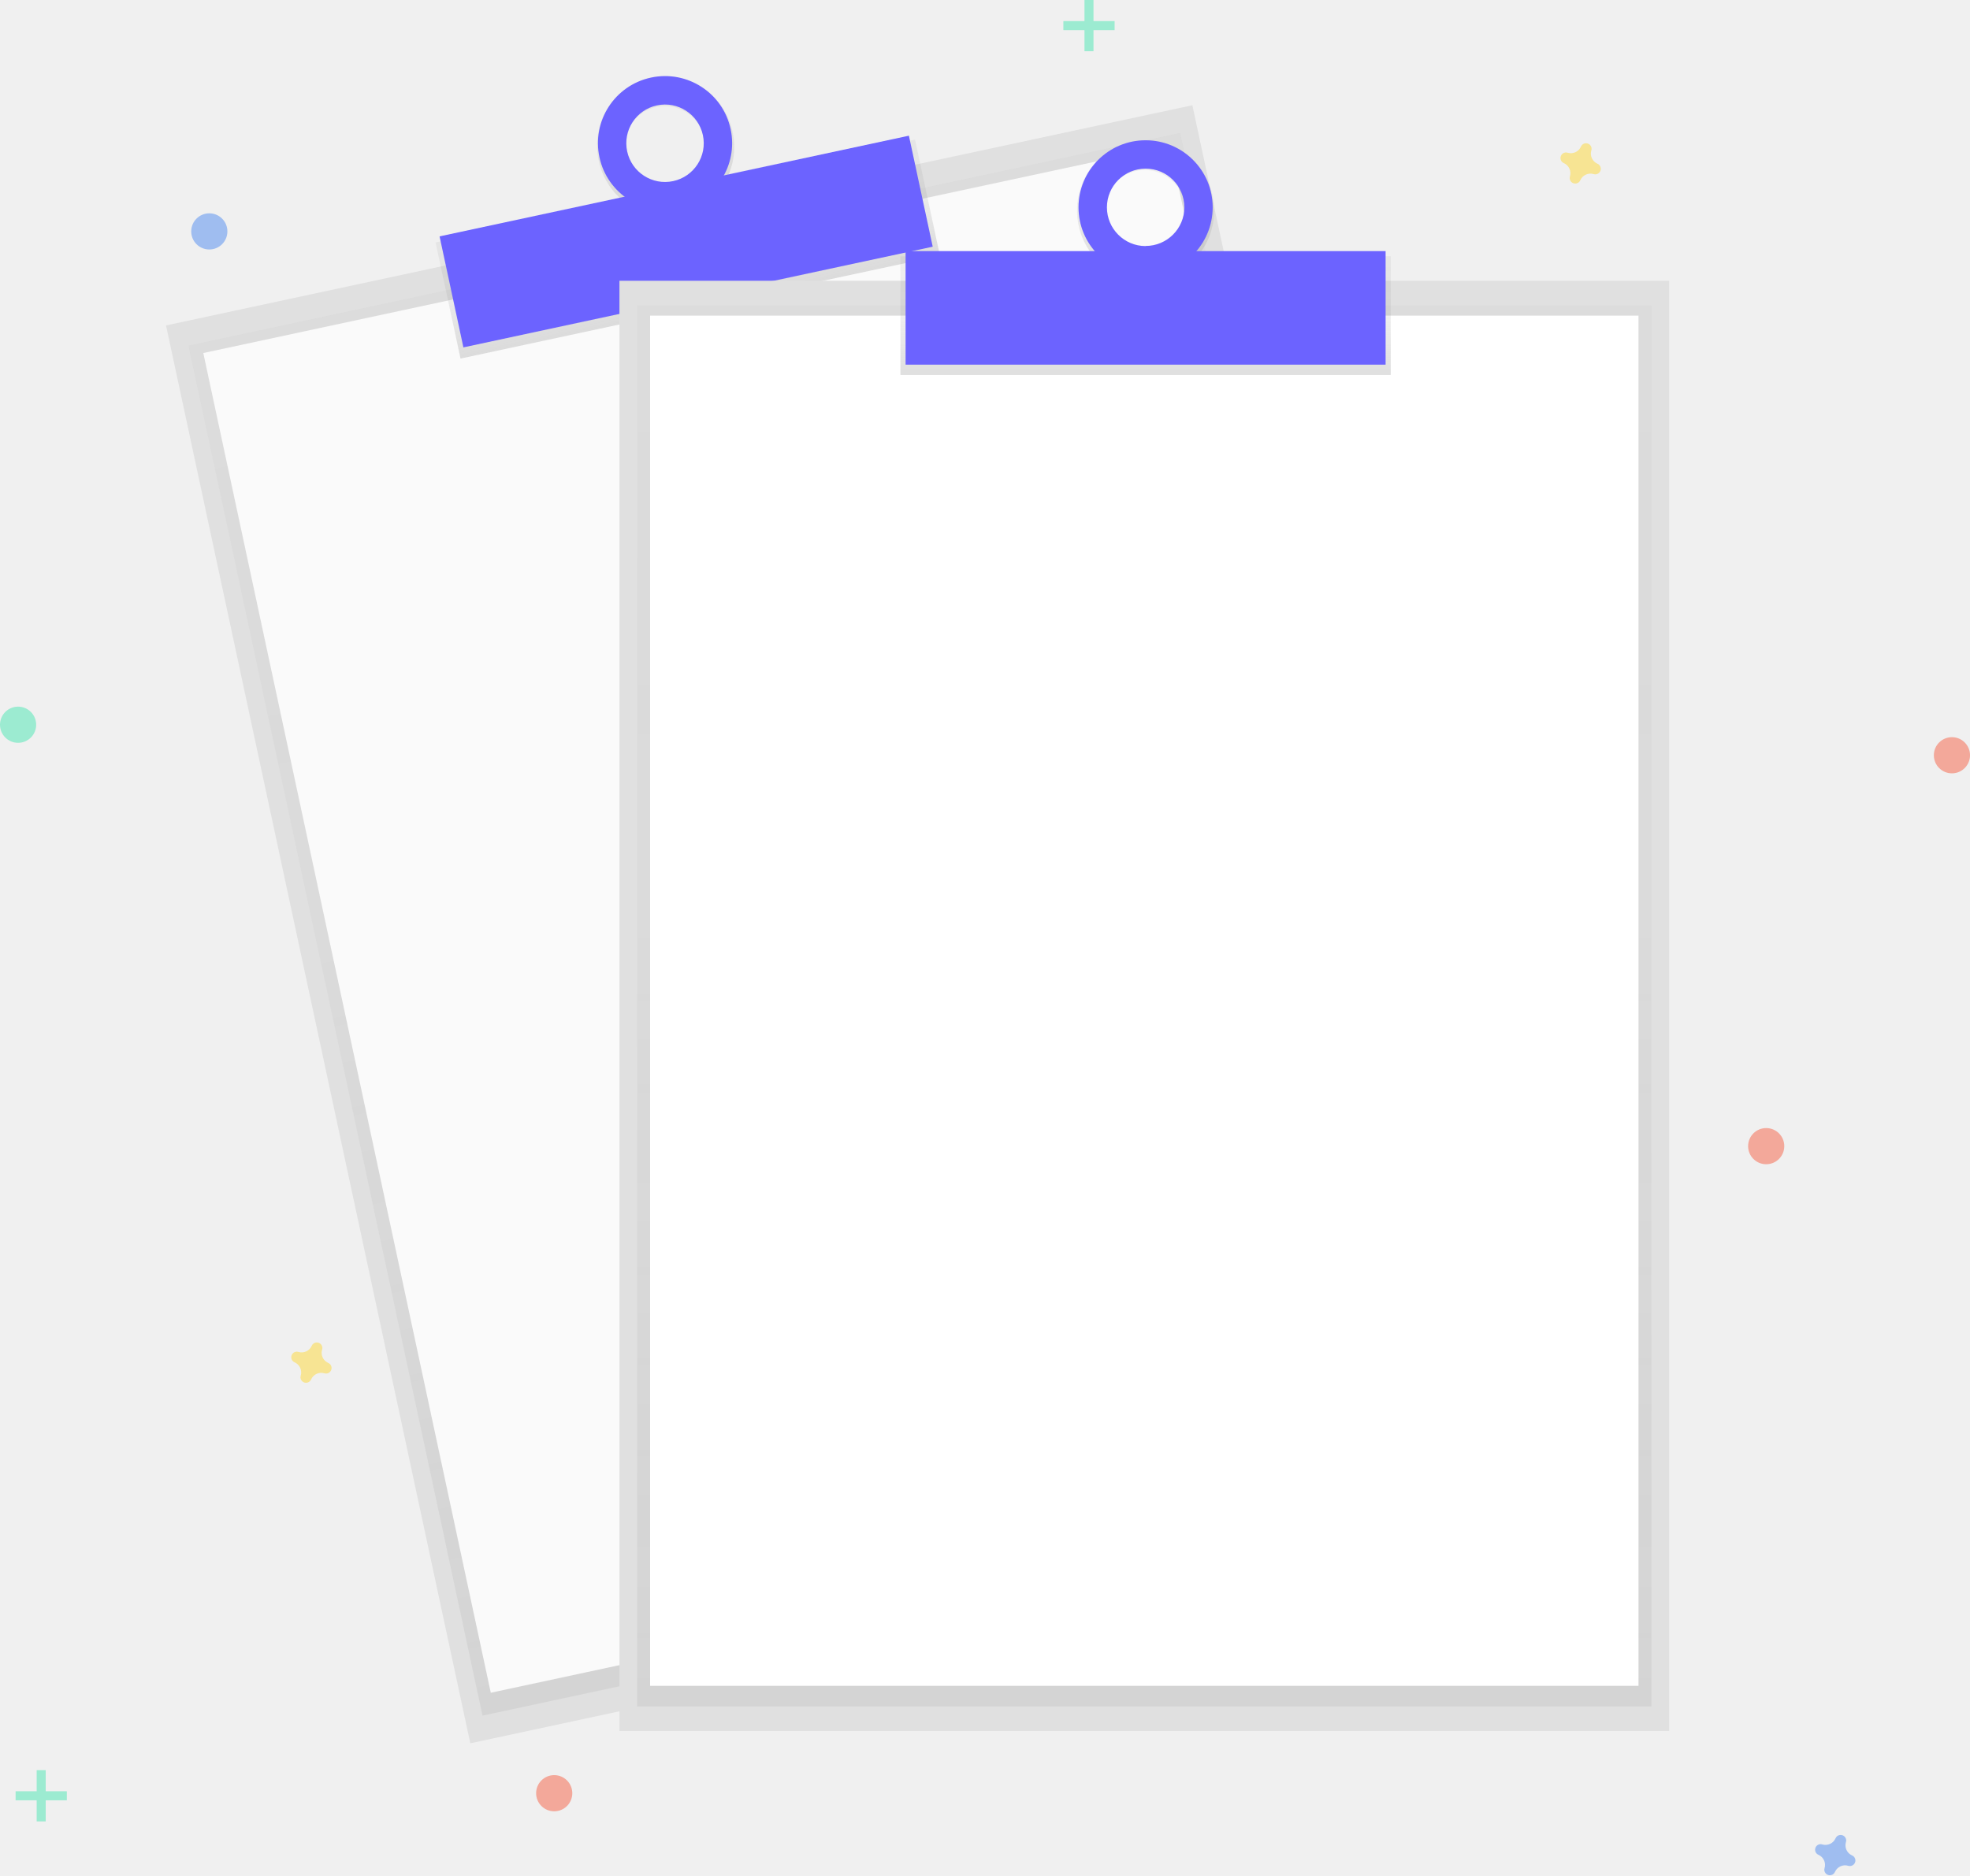
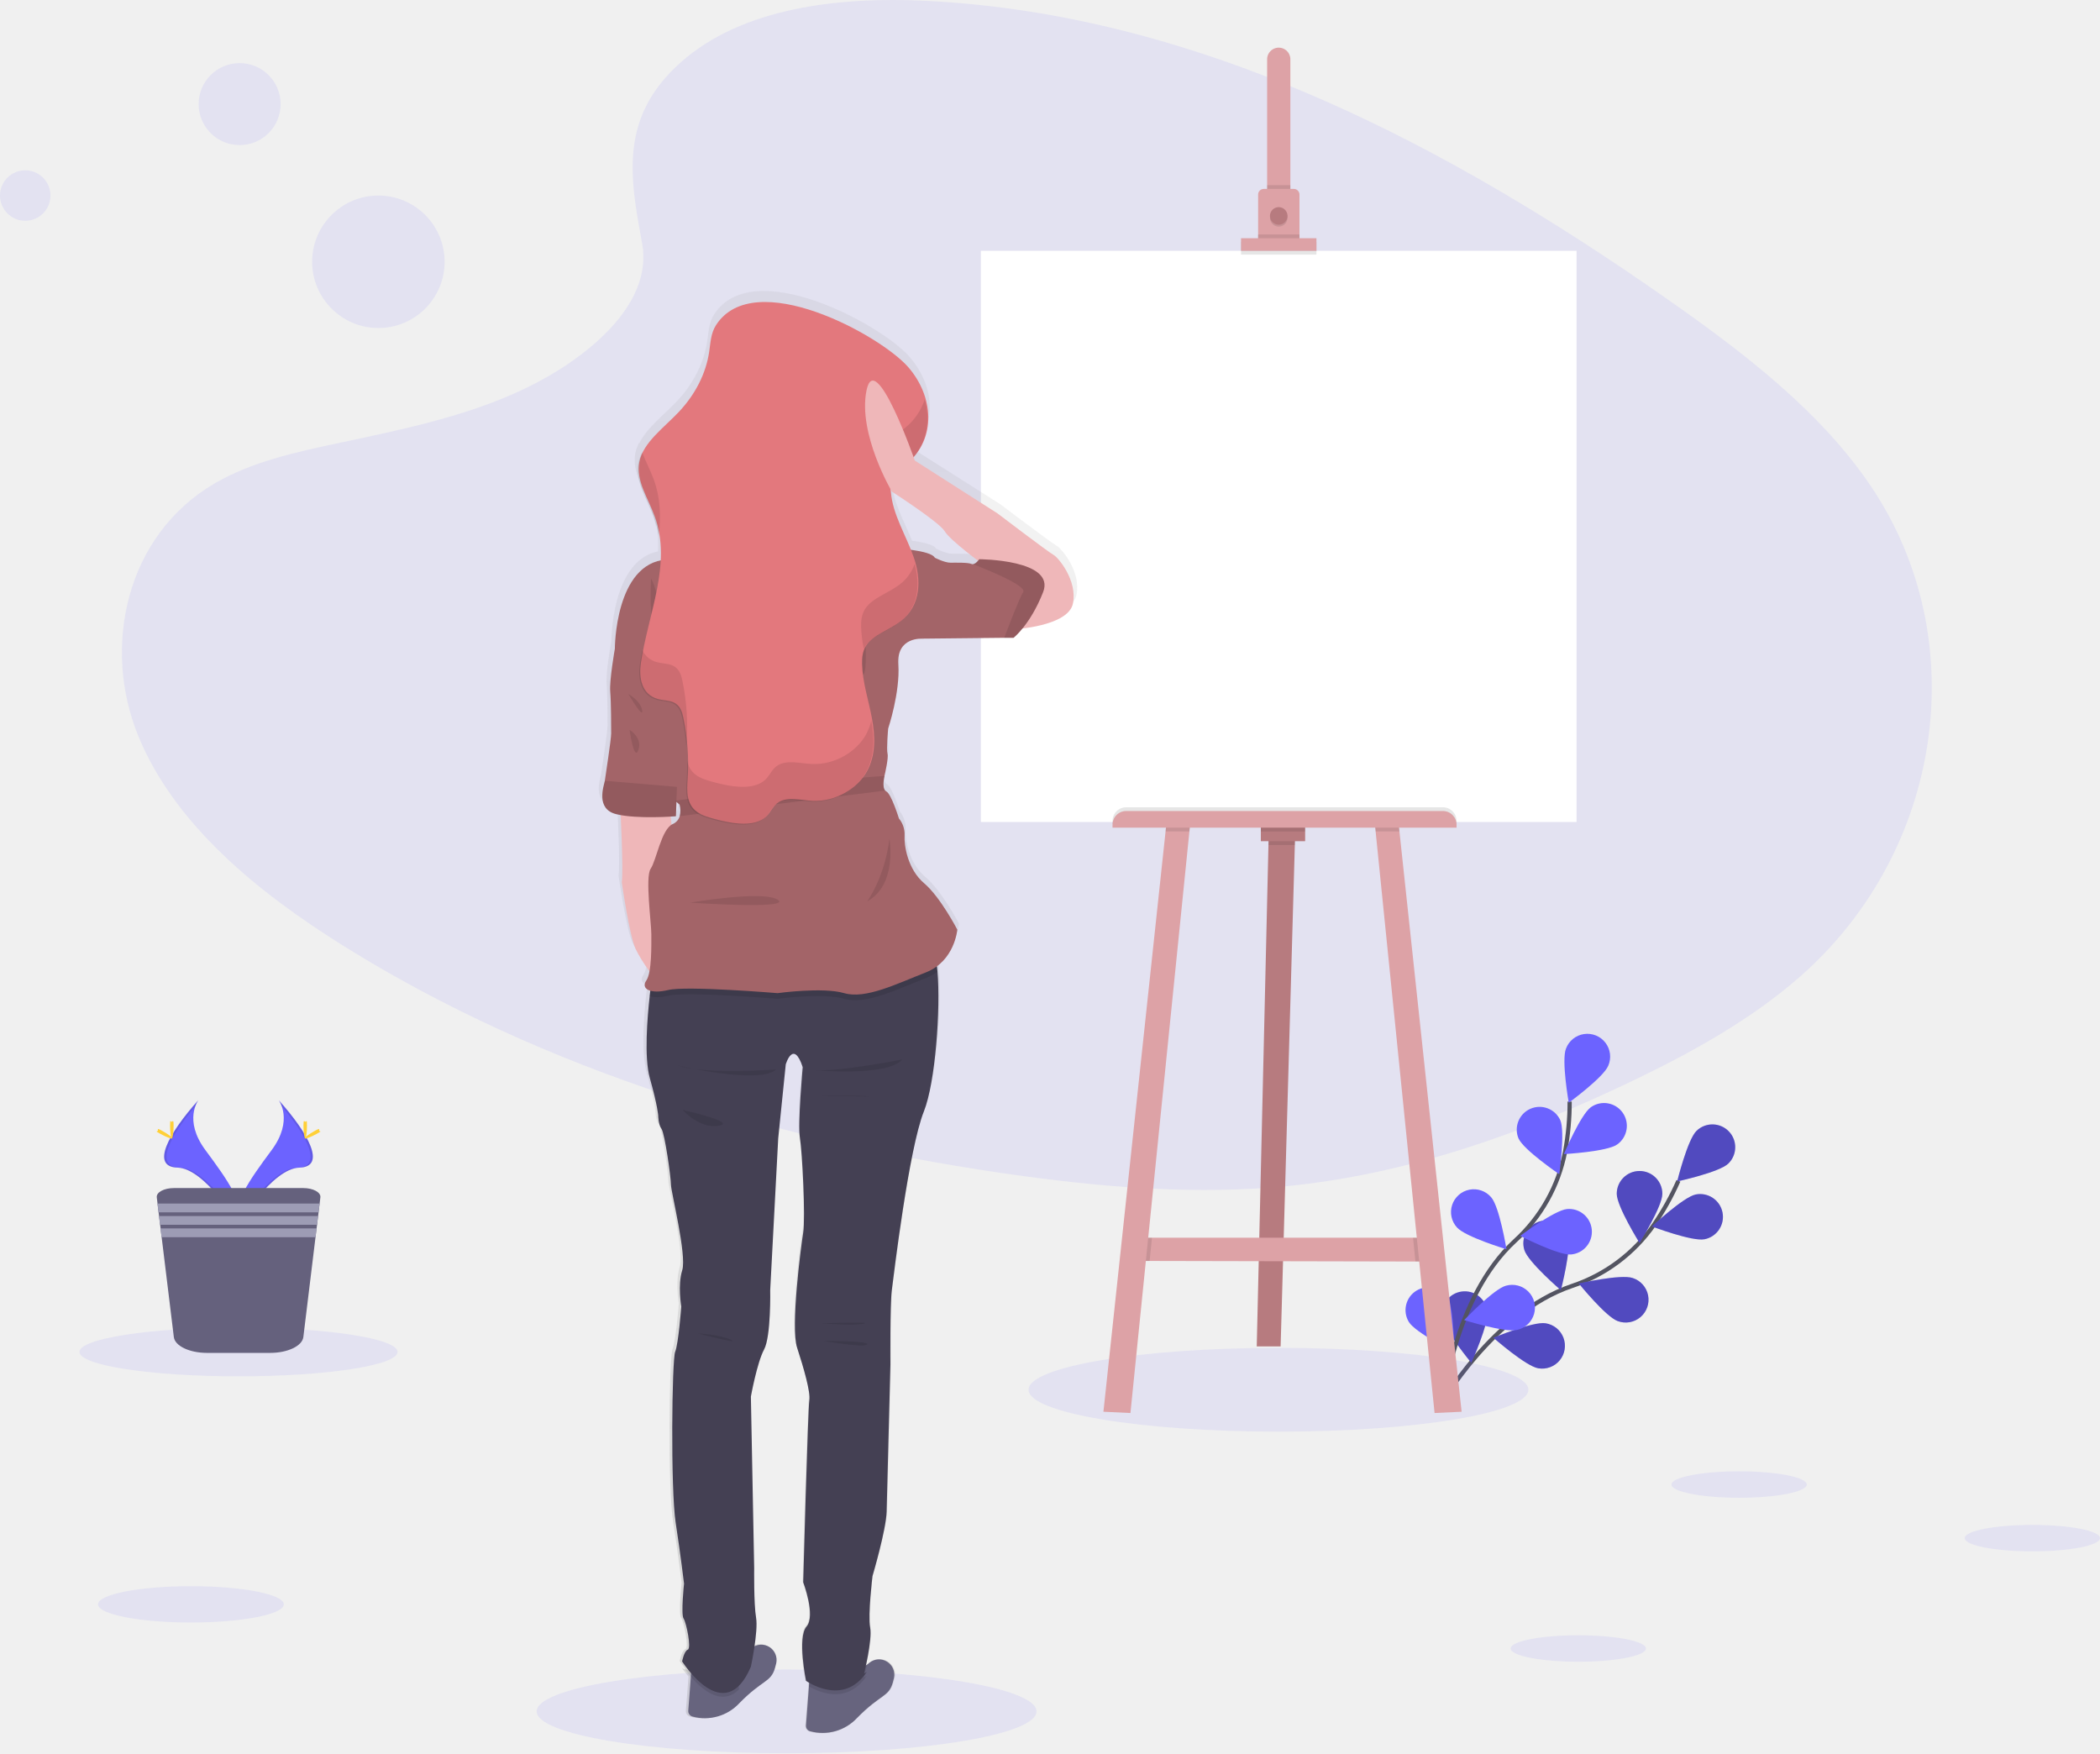
- <svg xmlns="http://www.w3.org/2000/svg" xmlns:xlink="http://www.w3.org/1999/xlink" id="f20e0c25-d928-42cc-98d1-13cc230663ea" data-name="Layer 1" width="820.16" height="780.81" viewBox="0 0 820.16 780.81">
+ <svg xmlns="http://www.w3.org/2000/svg" id="ffe6bee8-e793-4e33-a4ab-3e285c6a5a44" data-name="Layer 1" width="998.95" height="833.99" viewBox="0 0 998.95 833.99">
  <defs>
-     <linearGradient id="07332201-7176-49c2-9908-6dc4a39c4716" x1="539.63" y1="734.6" x2="539.63" y2="151.19" gradientTransform="translate(-3.62 1.57)" gradientUnits="userSpaceOnUse">
+     <linearGradient id="8849c9b4-5ff8-40d0-8d32-f1e3227b06d9" x1="499.14" y1="857.42" x2="499.14" y2="171.42" gradientUnits="userSpaceOnUse">
      <stop offset="0" stop-color="gray" stop-opacity="0.25" />
      <stop offset="0.54" stop-color="gray" stop-opacity="0.12" />
      <stop offset="1" stop-color="gray" stop-opacity="0.1" />
    </linearGradient>
-     <linearGradient id="0ee1ab3f-7ba2-4205-9d4a-9606ad702253" x1="540.17" y1="180.2" x2="540.17" y2="130.75" gradientTransform="translate(-63.92 7.85)" xlink:href="#07332201-7176-49c2-9908-6dc4a39c4716" />
-     <linearGradient id="abca9755-bed1-4a97-b027-7f02ee3ffa09" x1="540.17" y1="140.86" x2="540.17" y2="82.43" gradientTransform="translate(-84.51 124.6) rotate(-12.11)" xlink:href="#07332201-7176-49c2-9908-6dc4a39c4716" />
-     <linearGradient id="2632d424-e666-4ee4-9508-a494957e14ab" x1="476.4" y1="710.53" x2="476.4" y2="127.12" gradientTransform="matrix(1, 0, 0, 1, 0, 0)" xlink:href="#07332201-7176-49c2-9908-6dc4a39c4716" />
-     <linearGradient id="97571ef7-1c83-4e06-b701-c2e47e77dca3" x1="476.94" y1="156.13" x2="476.94" y2="106.68" gradientTransform="matrix(1, 0, 0, 1, 0, 0)" xlink:href="#07332201-7176-49c2-9908-6dc4a39c4716" />
-     <linearGradient id="7d32e13e-a0c7-49c4-af0e-066a2f8cb76e" x1="666.86" y1="176.39" x2="666.86" y2="117.95" gradientTransform="matrix(1, 0, 0, 1, 0, 0)" xlink:href="#07332201-7176-49c2-9908-6dc4a39c4716" />
  </defs>
-   <rect x="317.5" y="142.55" width="437.02" height="603.82" transform="translate(-271.22 62.72) rotate(-12.11)" fill="#e0e0e0" />
-   <g opacity="0.5">
-     <rect x="324.89" y="152.76" width="422.25" height="583.41" transform="translate(-271.22 62.72) rotate(-12.11)" fill="url(#07332201-7176-49c2-9908-6dc4a39c4716)" />
+   <path d="M424.35,62.67c29.21-26,75.06-31.33,116.8-29.26,131.09,6.52,249.42,69.8,351.78,141.39,37.06,25.91,73.54,53.84,97.59,89.53,49,72.65,34.44,173.29-33.64,233.14-23.17,20.36-51.25,36-80.08,49.81-51.26,24.6-106.57,44.35-164.75,50-41.48,4-83.48.75-124.73-4.84C472.09,576.78,359,542.22,264.17,483.1,222.59,457.17,183.4,424.93,166.26,383S160.09,287.87,202.55,263c17.56-10.27,38.56-14.91,59.11-19.27,30.26-6.41,61-12.73,88.3-25.76,28.21-13.46,61.6-39.49,56-69.29C400,116.75,395.18,88.67,424.35,62.67Z" transform="translate(-100.52 -33.01)" fill="#6c63ff" opacity="0.1" />
+   <path d="M785.47,701.9s25.06-44.39,62.79-57.18a77.24,77.24,0,0,0,39.12-29.26,129.52,129.52,0,0,0,11.54-20.76" transform="translate(-100.52 -33.01)" fill="none" stroke="#535461" stroke-miterlimit="10" stroke-width="2" />
+   <path d="M922.66,586.49c-4.3,4.18-24.33,8.49-24.33,8.49s4.91-19.89,9.21-24.06a10.85,10.85,0,0,1,15.12,15.57Z" transform="translate(-100.52 -33.01)" fill="#6c63ff" />
+   <path d="M911.33,622.48c-5.88,1.17-25-6.09-25-6.09s14.94-14,20.81-15.2a10.85,10.85,0,0,1,4.23,21.29Z" transform="translate(-100.52 -33.01)" fill="#6c63ff" />
+   <path d="M870.08,661.42c-5.67-2-18.54-17.9-18.54-17.9s20-4.56,25.64-2.6a10.85,10.85,0,1,1-7.1,20.5Z" transform="translate(-100.52 -33.01)" fill="#6c63ff" />
+   <path d="M832.23,683.86c-5.91-1-21.29-14.51-21.29-14.51s18.91-7.88,24.82-6.9a10.85,10.85,0,1,1-3.53,21.41Z" transform="translate(-100.52 -33.01)" fill="#6c63ff" />
+   <path d="M869.59,600.85c0,6,10.84,23.37,10.84,23.37s10.86-17.37,10.86-23.36a10.85,10.85,0,1,0-21.7,0Z" transform="translate(-100.52 -33.01)" fill="#6c63ff" />
+   <path d="M825.66,627.65c1.8,5.72,17.34,19.06,17.34,19.06s5.16-19.83,3.37-25.55a10.85,10.85,0,0,0-20.71,6.49Z" transform="translate(-100.52 -33.01)" fill="#6c63ff" />
+   <path d="M786.54,659.55c.8,5.94,13.87,21.72,13.87,21.72s8.44-18.67,7.64-24.61a10.85,10.85,0,0,0-21.51,2.89Z" transform="translate(-100.52 -33.01)" fill="#6c63ff" />
+   <path d="M922.66,586.49c-4.3,4.18-24.33,8.49-24.33,8.49s4.91-19.89,9.21-24.06a10.85,10.85,0,0,1,15.12,15.57Z" transform="translate(-100.52 -33.01)" opacity="0.25" />
+   <path d="M911.33,622.48c-5.88,1.17-25-6.09-25-6.09s14.94-14,20.81-15.2a10.85,10.85,0,0,1,4.23,21.29Z" transform="translate(-100.52 -33.01)" opacity="0.25" />
+   <path d="M870.08,661.42c-5.67-2-18.54-17.9-18.54-17.9s20-4.56,25.64-2.6a10.85,10.85,0,1,1-7.1,20.5Z" transform="translate(-100.52 -33.01)" opacity="0.25" />
+   <path d="M832.23,683.86c-5.91-1-21.29-14.51-21.29-14.51s18.91-7.88,24.82-6.9a10.85,10.85,0,1,1-3.53,21.41Z" transform="translate(-100.52 -33.01)" opacity="0.25" />
+   <path d="M869.59,600.85c0,6,10.84,23.37,10.84,23.37s10.86-17.37,10.86-23.36a10.85,10.85,0,1,0-21.7,0Z" transform="translate(-100.52 -33.01)" opacity="0.25" />
+   <path d="M825.66,627.65c1.8,5.72,17.34,19.06,17.34,19.06s5.16-19.83,3.37-25.55a10.85,10.85,0,0,0-20.71,6.49Z" transform="translate(-100.52 -33.01)" opacity="0.25" />
+   <path d="M786.54,659.55c.8,5.94,13.87,21.72,13.87,21.72s8.44-18.67,7.64-24.61a10.85,10.85,0,0,0-21.51,2.89Z" transform="translate(-100.52 -33.01)" opacity="0.25" />
+   <path d="M786.91,701s4.92-50.74,34.24-77.72a77.24,77.24,0,0,0,23.9-42.61A129.14,129.14,0,0,0,847.19,557" transform="translate(-100.52 -33.01)" fill="none" stroke="#535461" stroke-miterlimit="10" stroke-width="2" />
+   <path d="M865.56,539.92c-2.24,5.56-18.8,17.62-18.8,17.62s-3.56-20.18-1.32-25.73a10.85,10.85,0,1,1,20.12,8.11Z" transform="translate(-100.52 -33.01)" fill="#6c63ff" />
+   <path d="M869.79,577.41c-4.9,3.45-25.36,4.57-25.36,4.57s8-18.87,12.87-22.32a10.85,10.85,0,0,1,12.49,17.75Z" transform="translate(-100.52 -33.01)" fill="#6c63ff" />
+   <path d="M847.86,629.73c-6,.5-24.2-8.86-24.2-8.86S840.07,608.61,846,608.1a10.85,10.85,0,0,1,1.82,21.63Z" transform="translate(-100.52 -33.01)" fill="#6c63ff" />
+   <path d="M822.35,665.58c-5.8,1.5-25.34-4.64-25.34-4.64s14.09-14.87,19.89-16.37a10.85,10.85,0,1,1,5.45,21Z" transform="translate(-100.52 -33.01)" fill="#6c63ff" />
+   <path d="M822.87,574.54c2.42,5.48,19.38,17,19.38,17s2.89-20.28.46-25.76a10.85,10.85,0,0,0-19.84,8.78Z" transform="translate(-100.52 -33.01)" fill="#6c63ff" />
+   <path d="M793.57,616.85c3.95,4.5,23.57,10.4,23.57,10.4s-3.31-20.22-7.27-24.72a10.85,10.85,0,1,0-16.3,14.32Z" transform="translate(-100.52 -33.01)" fill="#6c63ff" />
+   <path d="M770.73,661.87c3.14,5.11,21.48,14.23,21.48,14.23s.15-20.48-3-25.59a10.85,10.85,0,1,0-18.49,11.36Z" transform="translate(-100.52 -33.01)" fill="#6c63ff" />
+   <ellipse cx="374.17" cy="814.05" rx="118.88" ry="19.93" fill="#6c63ff" opacity="0.1" />
+   <ellipse cx="608.16" cy="661.06" rx="118.88" ry="19.93" fill="#6c63ff" opacity="0.1" />
+   <polygon points="616.05 398.03 615.94 401.92 609.18 640.44 597.82 640.44 603.39 401.92 603.5 397.43 616.05 398.03" fill="#b77b7f" />
+   <polygon points="681.82 600.09 673.31 600.07 546.87 599.8 540.13 599.79 543.72 588.73 680.92 588.73 681.82 600.09" fill="#dda2a6" />
+   <polygon points="616.05 398.03 615.94 401.92 603.39 401.92 603.5 397.43 616.05 398.03" opacity="0.1" />
+   <rect x="599.77" y="392.2" width="21.07" height="7.93" fill="#b77b7f" />
+   <polygon points="547.99 588.73 546.87 599.8 540.13 599.79 543.72 588.73 547.99 588.73" opacity="0.1" />
+   <polygon points="566.14 392.05 565.79 395.49 537.74 672.13 524.89 671.52 554.45 395.49 554.78 392.35 566.14 392.05" fill="#dda2a6" />
+   <polygon points="681.82 600.09 673.31 600.07 672.16 588.73 680.92 588.73 681.82 600.09" opacity="0.1" />
+   <polygon points="695.27 671.52 682.41 672.13 654.37 395.49 654.02 392.05 665.37 392.35 665.7 395.49 695.27 671.52" fill="#dda2a6" />
+   <rect x="466.6" y="119.3" width="283.36" height="271.7" fill="#fff" />
+   <path d="M714.33,61.44v65.61H703.28V61.44a5.53,5.53,0,1,1,11.05,0Z" transform="translate(-100.52 -33.01)" fill="#dda2a6" />
+   <rect x="602.75" y="88.07" width="11.06" height="5.97" opacity="0.1" />
+   <path d="M718.67,125.56v21.66H699V125.56a2.68,2.68,0,0,1,2.69-2.69H716A2.69,2.69,0,0,1,718.67,125.56Z" transform="translate(-100.52 -33.01)" fill="#dda2a6" />
+   <circle cx="608.28" cy="103.61" r="4.18" opacity="0.1" />
+   <circle cx="608.28" cy="102.71" r="4.18" fill="#b77b7f" />
+   <rect x="598.42" y="111.53" width="19.73" height="2.69" opacity="0.1" />
+   <rect x="590.35" y="115.12" width="35.87" height="5.98" opacity="0.1" />
+   <rect x="590.35" y="113.32" width="35.87" height="5.98" fill="#dda2a6" />
+   <path d="M535.72,384H686.37a6.5,6.5,0,0,1,6.5,6.5v1.42a0,0,0,0,1,0,0H529.22a0,0,0,0,1,0,0v-1.42A6.5,6.5,0,0,1,535.72,384Z" opacity="0.1" />
+   <polygon points="554.78 392.35 566.14 392.05 565.79 395.49 554.45 395.49 554.78 392.35" opacity="0.1" />
+   <rect x="599.77" y="392.2" width="21.07" height="3.29" opacity="0.1" />
+   <polygon points="665.7 395.49 654.37 395.49 654.02 392.05 665.37 392.35 665.7 395.49" opacity="0.1" />
+   <path d="M535.72,385.77H686.37a6.5,6.5,0,0,1,6.5,6.5v1.42a0,0,0,0,1,0,0H529.22a0,0,0,0,1,0,0v-1.42A6.5,6.5,0,0,1,535.72,385.77Z" fill="#dda2a6" />
+   <path d="M603.21,292.64c-2.27-1.2-27-19.88-27-19.88l-39.91-25.31s-.21-.6-.59-1.63c10.95-12.43,8.56-30.47-2.58-43.15-13.5-15.38-74.5-48.49-92.88-20.17-2.57,4-2.66,8.54-3.33,12.94-1.57,10.27-6.63,20.22-14.57,28.6-6.12,6.47-14.15,12.43-17.67,19.75,0-.09-.07-.18-.1-.28a18.36,18.36,0,0,0-1.83,5C401,257.44,407,266,410.19,274.69a47.5,47.5,0,0,1,2.32,9.08c.08-.62.15-1.23.22-1.85a58.06,58.06,0,0,1,.79,13.36c-22.15,4.51-22.16,42.4-22.16,42.4s-2.73,15.06-2.27,20.49.45,17.17.45,20-2.73,20.48-3,22.6a.51.51,0,0,1,0,.09c-.4,2.32-4.55,13.5,5.48,16,.7.18,1.44.33,2.21.47.43,9.05,1.21,28,.52,32.22,0,0,3.65,25.46,6.68,31.93a73.44,73.44,0,0,0,6.7,10.82,11.92,11.92,0,0,1-1.54,4.39c-1.55,2.23-.75,4.06,1.84,4.85-.09.77-.19,1.64-.3,2.62-1.11,9.82-2.77,29.34.05,39.23,3.87,13.56,4.1,18.08,4.1,18.08s0,4.06,1.6,6.32,4.55,23.28,4.55,26.67,7.74,33.89,5.46,41.12-.45,17.4-.45,17.4-1.37,17.85-3,21.69-2.28,65.75.22,81.79,4.1,29.37,4.1,29.37-1.59,14.69-.23,16.72,3.87,14.24,2.05,14.91-2.73,5.65-2.73,5.65a50.39,50.39,0,0,0,3.11,4.23,17,17,0,0,1-2.05-.87c.72,1,1.8,2.42,3.13,4l-1.25,16.25a2.72,2.72,0,0,0,2,2.85,22.87,22.87,0,0,0,22.62-6.36c11.38-11.52,15.25-9.94,17.3-16.94.22-.75.41-1.49.57-2.19,1.47-6.24-5.18-10.88-10.47-8.22.73-4.94,1.3-10.55.75-13.72-1.14-6.55-.91-23.72-.91-23.72l-1.59-82.25s2.95-16.27,6.37-22.59,3-28.47,3-28.47l3.87-72.76,3.64-35.47s3.64-12.2,8.19,1.36c0,0-2.5,27.33-1.36,33.89s2.73,38.41,1.59,45.41-6.14,45.42-3,55.13S486,694.15,485.3,698s-3,87.21-3,87.21,6.15,16,1.6,21.24-.23,26-.23,26,.55.39,1.49.93l-.13,1.73-1.43,18.69a2.74,2.74,0,0,0,2,2.86,22.86,22.86,0,0,0,22.62-6.36c11.38-11.53,15.25-9.94,17.3-16.95.22-.75.41-1.48.58-2.19,1.6-6.81-6.5-11.75-11.92-7.3l-.27.23a9.41,9.41,0,0,1-.89.67,4.3,4.3,0,0,1-.45.29c1.14-5.16,2.8-14,2-18.14-1.14-6.1,1.13-24.62,1.13-24.62s6.6-22.15,6.83-31l1.82-70.49s-.22-28.7.69-35.7,8.19-67.56,15.47-85.64c5.59-13.84,8.09-49.16,6.61-67.07-.08-.88-.16-1.73-.26-2.52,8.93-6.59,9.82-17.55,9.82-17.55s-8.2-15.66-16.09-22.29S531,432,531.28,427.15a11.88,11.88,0,0,0-2.73-8.13s-3.64-11.75-6.07-12.95a1.9,1.9,0,0,1-.53-.4c-1.65-1.77-.38-6.83-.38-6.83l0-.16c.29-1.17,2-8.75,1.49-10.69-.61-2.1.3-12.05.3-12.05s5.77-17.17,4.86-30.73,11.84-12.35,11.84-12.35l39.37-.41,4.48,0a31.53,31.53,0,0,0,4.31-4.46c7.5-.89,22.67-3.72,24.37-12C614.9,305,605.49,293.85,603.21,292.64ZM420.81,418l.27-6.89c.93.8,1.55,1.31,1.55,1.31a10.78,10.78,0,0,1,.07,5.52,5.89,5.89,0,0,1-3.41,3.82,4.14,4.14,0,0,0-.55.29l-.38-3.89Zm142.8-121c-1.67-.75-7.29-.6-10.18-.6s-7.58-2.41-7.58-2.41c-1-1.95-6.53-3.11-11.45-3.77-3.74-9.22-9-18.21-9.71-27.82,0-.35,0-.7-.05-1.05l.57,1s22.92,14.62,25.5,19c2,3.34,11.63,10.8,16.09,14.14a4.59,4.59,0,0,1-2.45,1.64A1.35,1.35,0,0,1,563.61,297Z" transform="translate(-100.52 -33.01)" fill="url(#8849c9b4-5ff8-40d0-8d32-f1e3227b06d9)" />
+   <path d="M525.76,831.22c-.17.7-.35,1.43-.57,2.17-2,7-5.83,5.38-17,16.81a22.38,22.38,0,0,1-22.27,6.32,2.7,2.7,0,0,1-2-2.84l1.41-18.54.67-8.92s17.84,5,26.92-1.35a10.77,10.77,0,0,0,.88-.67A2.75,2.75,0,0,0,514,824,7.29,7.29,0,0,1,525.76,831.22Z" transform="translate(-100.52 -33.01)" fill="#67647e" />
+   <path d="M469.76,824.22c-.17.7-.35,1.43-.57,2.17-2,7-5.83,5.38-17,16.81a22.38,22.38,0,0,1-22.27,6.32,2.7,2.7,0,0,1-2-2.84l1.41-18.54.67-8.92s17.84,5,26.92-1.35a10.77,10.77,0,0,0,.88-.67A2.75,2.75,0,0,0,458,817,7.29,7.29,0,0,1,469.76,824.22Z" transform="translate(-100.52 -33.01)" fill="#67647e" />
+   <path d="M451.33,827l.72,9.64c-10.24,10.23-22.43-5-26-10C435.44,831.48,451.33,827,451.33,827Z" transform="translate(-100.52 -33.01)" opacity="0.1" />
+   <path d="M511.52,830.92l1.34-.89c-9.35,14.22-23.24,7.66-27.57,5.11l.67-8.92s17.84,5,26.92-1.35C512.17,828.35,511.52,830.92,511.52,830.92Z" transform="translate(-100.52 -33.01)" opacity="0.1" />
+   <path d="M540,561.69c-7.18,17.93-14.35,78-15.25,85s-.67,35.42-.67,35.42L522.28,752c-.23,8.75-6.73,30.72-6.73,30.72s-2.24,18.38-1.12,24.43-2.91,22-2.91,22l1.34-.9c-11.21,17-28.92,4.26-28.92,4.26s-4.26-20.62.23-25.78-1.57-21.07-1.57-21.07,2.24-82.72,2.91-86.53-2.69-15.47-5.83-25.11,1.8-47.75,2.92-54.7-.45-38.56-1.57-45.06,1.34-33.63,1.34-33.63c-4.48-13.45-8.07-1.34-8.07-1.34l-3.59,35.19-3.81,72.19s.45,22-2.91,28.25-6.28,22.41-6.28,22.41l1.57,81.61s-.22,17,.9,23.53-2.47,23.32-2.47,23.32C445.16,855.36,425,823.3,425,823.3s.9-4.93,2.69-5.6-.67-12.78-2-14.8.22-16.59.22-16.59-1.57-13.22-4-29.14-1.79-77.34-.22-81.15,2.91-21.52,2.91-21.52-1.79-10.09.45-17.27-5.38-37.43-5.38-40.8-2.91-24.21-4.48-26.45-1.57-6.28-1.57-6.28-.22-4.48-4-17.93c-2.78-9.82-1.14-29.18-.05-38.93.39-3.61.73-5.91.73-5.91S538.87,480.08,544,484.79c1.2,1.11,2,4.92,2.47,10.35C548,512.9,545.48,548,540,561.69Z" transform="translate(-100.52 -33.01)" fill="#444053" />
+   <path d="M491.34,662.49c.6,0,14.8,1.2,20,.15S491.34,662.49,491.34,662.49Z" transform="translate(-100.52 -33.01)" opacity="0.1" />
+   <path d="M492.39,670.86S512,674.3,513,672.51,492.39,670.86,492.39,670.86Z" transform="translate(-100.52 -33.01)" opacity="0.1" />
+   <path d="M432.46,667.27s10.16.45,15.69,3S432.46,667.27,432.46,667.27Z" transform="translate(-100.52 -33.01)" opacity="0.1" />
+   <path d="M395.54,415.9s1.64,31.23.75,36.76c0,0,3.58,25.26,6.57,31.68s9.42,14.5,9.42,14.5l8.82-62L419,415.6Z" transform="translate(-100.52 -33.01)" fill="#efb7b9" />
+   <circle cx="387.68" cy="206.09" r="34.52" fill="#efb7b9" />
+   <path d="M470.27,255.23s-10.76,21.08-21.52,30.94,64.56,21.07,66.35,21.07S501.65,262.41,504.34,257,470.27,255.23,470.27,255.23Z" transform="translate(-100.52 -33.01)" fill="#efb7b9" />
+   <path d="M546.49,495.14a22.43,22.43,0,0,1-5.54,3.1c-13.74,5.38-28.69,12.85-38.85,9.87s-31.68,0-31.68,0-43.35-3.59-52-1.5c-3.94.95-7,.91-9,.23.39-3.61.73-5.91.73-5.91S538.87,480.08,544,484.79C545.22,485.9,546,489.71,546.49,495.14Z" transform="translate(-100.52 -33.01)" opacity="0.1" />
+   <path d="M555.9,475.22s-1.19,14.95-14.95,20.33-28.69,12.85-38.85,9.87-31.68,0-31.68,0-43.35-3.59-52-1.5-13.16-.59-10.47-4.48,2.4-16.74,2.4-22.12-3-27.2-.31-31.09S415.12,427.4,420.5,425a5.86,5.86,0,0,0,3.36-3.79,10.84,10.84,0,0,0-.07-5.47s-.91-.75-2.16-1.86c-3.17-2.83-8.53-8.08-6.81-9.8,2.39-2.4,0-17.94,0-17.94s-5.68-11.95-3.58-16.43S393,341.61,393,341.61s0-40.64,24.51-42.44c0,0,17.34.6,19.43-7.17s15.84-12.26,15.84-12.26l31.39,6.88s27.79,6,32.88,2.39,9,4.78,9,4.78,17.33.9,19.12,4.49-5.67,38.55-5.67,38.55-12.56-1.19-11.66,12.26S523,379.58,523,379.58s-.9,9.86-.3,11.95c.56,1.93-1.18,9.45-1.46,10.61l0,.15s-1.25,5,.37,6.78a2,2,0,0,0,.52.4c2.4,1.19,6,12.85,6,12.85a11.83,11.83,0,0,1,2.69,8.07c-.29,4.79,1.5,16.14,9.27,22.72S555.9,475.22,555.9,475.22Z" transform="translate(-100.52 -33.01)" fill="#a36468" />
+   <path d="M422.59,406l0,1.27-.54,14s-18.39,1.49-28.4-1-5.8-13.6-5.4-15.9a.37.37,0,0,0,0-.09c.29-2.1,3-19.58,3-22.42s0-14.5-.45-19.88S393,341.61,393,341.61l1.94-2.38L416,347.3Z" transform="translate(-100.52 -33.01)" fill="#a36468" />
+   <path d="M422.54,407.3l-.54,14s-18.39,1.49-28.4-1-5.8-13.6-5.4-15.9Z" transform="translate(-100.52 -33.01)" opacity="0.1" />
+   <path d="M423.86,421.22a10.84,10.84,0,0,0-.07-5.47s-.91-.75-2.16-1.86c15.83-2.21,78.52-10.81,99.63-11.75l0,.15s-1.25,5,.37,6.78Z" transform="translate(-100.52 -33.01)" opacity="0.1" />
+   <path d="M523.62,432s3.89,22-10.61,29.74C513,461.78,521.23,450.87,523.62,432Z" transform="translate(-100.52 -33.01)" opacity="0.1" />
+   <path d="M428.72,462.37s35-6,41.85-1.34S428.72,462.37,428.72,462.37Z" transform="translate(-100.52 -33.01)" opacity="0.1" />
+   <path d="M511.52,326.22s-5.38,22.12-1.35,27.2S511.52,326.22,511.52,326.22Z" transform="translate(-100.52 -33.01)" opacity="0.1" />
+   <path d="M410.19,308.14s4.93,8.22,1.94,16.74S410.19,308.14,410.19,308.14Z" transform="translate(-100.52 -33.01)" opacity="0.1" />
+   <path d="M400,380.18s6.28,3.73,4.19,9.56S400,380.18,400,380.18Z" transform="translate(-100.52 -33.01)" opacity="0.1" />
+   <path d="M399.43,363.14s5.82,3.14,6.57,7.77S399.43,363.14,399.43,363.14Z" transform="translate(-100.52 -33.01)" opacity="0.1" />
+   <path d="M485.81,541.88s36.62,3.74,43.94-4.93C529.75,537,496.72,543.53,485.81,541.88Z" transform="translate(-100.52 -33.01)" opacity="0.1" />
+   <path d="M422.59,539.79s39.31,9.27,47.08,1.94C469.67,541.73,435.89,544.27,422.59,539.79Z" transform="translate(-100.52 -33.01)" opacity="0.1" />
+   <path d="M488.65,554s16.44,0,24.06.45S488.65,554,488.65,554Z" transform="translate(-100.52 -33.01)" opacity="0.1" />
+   <path d="M425.28,561s8.07,9.12,17.19,7.48S425.28,561,425.28,561Z" transform="translate(-100.52 -33.01)" opacity="0.1" />
+   <path d="M441.13,187.65c-2.53,3.93-2.62,8.48-3.28,12.84-1.54,10.19-6.53,20.06-14.34,28.38-7.17,7.62-17,14.53-18.86,23.84-1.76,8.84,4.21,17.35,7.34,26,8.25,22.69-3.27,46.49-6.63,69.91-.93,6.47.19,14.74,8.16,16.89,2.49.68,5.34.59,7.58,1.67,3,1.44,3.92,4.43,4.47,7.12a108.82,108.82,0,0,1,2.06,29.28c-.36,5.5-.76,11.83,4.44,15.61,2.36,1.73,5.54,2.61,8.61,3.44,8.19,2.21,18.78,4,24.3-1.19,2.32-2.17,3.19-5.23,6.08-6.95,4.33-2.57,10.47-.83,15.92-.56,11.19.56,21.47-6,25.88-13.91s4-17,2.4-25.53-4.46-17-4.66-25.66c-.07-3,.2-6.05,1.92-8.71,3.33-5.15,11.08-7.49,16.38-11.54,9.93-7.6,9.9-20.05,6.29-30.47S525.1,277.7,524.3,266.93a11.87,11.87,0,0,1,1.47-7.53c1.42-2.19,3.9-3.83,6-5.64,14.49-12.24,12.78-32.34.8-46.1C519.31,192.41,459.23,159.56,441.13,187.65Z" transform="translate(-100.52 -33.01)" fill="#e3787d" />
+   <g opacity="0.1">
+     <path d="M413.83,288.13c1.13-9.09.92-18.1-2.29-26.95-1.58-4.34-3.87-8.65-5.54-13a18.76,18.76,0,0,0-1.8,5c-1.76,8.84,4.21,17.35,7.34,26A47.28,47.28,0,0,1,413.83,288.13Z" transform="translate(-100.52 -33.01)" />
+     <path d="M427.18,386.05a109.22,109.22,0,0,0-2.05-29.28c-.56-2.69-1.48-5.67-4.48-7.11-2.24-1.08-5.09-1-7.58-1.67a10.33,10.33,0,0,1-7-5.78c-.46,2.28-.86,4.55-1.19,6.83-.93,6.47.19,14.74,8.16,16.89,2.49.67,5.34.58,7.58,1.66,3,1.44,3.92,4.43,4.48,7.12a110.81,110.81,0,0,1,1.92,13.52C427.09,387.49,427.13,386.77,427.18,386.05Z" transform="translate(-100.52 -33.01)" />
+     <path d="M512.42,382.5c-4.42,7.94-14.7,14.47-25.89,13.91-5.45-.28-11.59-2-15.91.56-2.89,1.71-3.77,4.78-6.09,6.95-5.52,5.15-16.11,3.4-24.3,1.19-3.07-.84-6.24-1.71-8.61-3.44a10.8,10.8,0,0,1-4.25-6.9c.06,3.07,0,6.15-.19,9.22-.36,5.5-.76,11.83,4.44,15.62,2.37,1.72,5.54,2.6,8.61,3.43,8.19,2.21,18.78,4,24.3-1.19,2.32-2.17,3.2-5.23,6.09-7,4.32-2.57,10.46-.83,15.91-.56,11.19.56,21.47-6,25.89-13.91,4.24-7.64,4.05-16.28,2.57-24.53A26.87,26.87,0,0,1,512.42,382.5Z" transform="translate(-100.52 -33.01)" />
+     <path d="M531.36,236.28c-2.14,1.8-4.62,3.45-6,5.64a11.87,11.87,0,0,0-1.47,7.53,40.06,40.06,0,0,0,2.06,9.6,39.94,39.94,0,0,1,5.45-4.84c9.8-8.27,12.18-20.14,9-31.22A28.54,28.54,0,0,1,531.36,236.28Z" transform="translate(-100.52 -33.01)" />
+     <path d="M528.45,311.05c-5.29,4.05-13.05,6.4-16.37,11.55-1.73,2.66-2,5.73-1.93,8.7a60.08,60.08,0,0,0,1.28,10.4,9.62,9.62,0,0,1,.65-1.17c3.32-5.15,11.08-7.49,16.37-11.54,9.07-6.94,9.83-17.92,7.15-27.71A20.76,20.76,0,0,1,528.45,311.05Z" transform="translate(-100.52 -33.01)" />
  </g>
-   <rect x="329.81" y="157.1" width="411.5" height="570.52" transform="translate(-270.79 62.58) rotate(-12.11)" fill="#fafafa" />
-   <rect x="374.18" y="138.6" width="204.14" height="49.45" transform="translate(-213.58 43.93) rotate(-12.11)" fill="url(#0ee1ab3f-7ba2-4205-9d4a-9606ad702253)" />
-   <path d="M460.93,91.9c-15.41,3.31-25.16,18.78-21.77,34.55s18.62,25.89,34,22.58,25.16-18.78,21.77-34.55S476.34,88.59,460.93,91.9ZM470.6,137A16.86,16.86,0,1,1,483.16,117,16.66,16.66,0,0,1,470.6,137Z" transform="translate(-189.92 -59.59)" fill="url(#abca9755-bed1-4a97-b027-7f02ee3ffa09)" />
-   <rect x="375.66" y="136.55" width="199.84" height="47.27" transform="translate(-212.94 43.72) rotate(-12.11)" fill="#6c63ff" />
-   <path d="M460.93,91.9a27.93,27.93,0,1,0,33.17,21.45A27.93,27.93,0,0,0,460.93,91.9ZM470.17,135a16.12,16.12,0,1,1,12.38-19.14A16.12,16.12,0,0,1,470.17,135Z" transform="translate(-189.92 -59.59)" fill="#6c63ff" />
-   <rect x="257.89" y="116.91" width="437.02" height="603.82" fill="#e0e0e0" />
-   <g opacity="0.5">
-     <rect x="265.28" y="127.12" width="422.25" height="583.41" fill="url(#2632d424-e666-4ee4-9508-a494957e14ab)" />
-   </g>
-   <rect x="270.65" y="131.42" width="411.5" height="570.52" fill="#fff" />
-   <rect x="374.87" y="106.68" width="204.14" height="49.45" fill="url(#97571ef7-1c83-4e06-b701-c2e47e77dca3)" />
-   <path d="M666.86,118c-15.76,0-28.54,13.08-28.54,29.22s12.78,29.22,28.54,29.22,28.54-13.08,28.54-29.22S682.62,118,666.86,118Zm0,46.08a16.86,16.86,0,1,1,16.46-16.86A16.66,16.66,0,0,1,666.86,164Z" transform="translate(-189.92 -59.59)" fill="url(#7d32e13e-a0c7-49c4-af0e-066a2f8cb76e)" />
-   <rect x="377.02" y="104.56" width="199.84" height="47.27" fill="#6c63ff" />
-   <path d="M666.86,118a27.93,27.93,0,1,0,27.93,27.93A27.93,27.93,0,0,0,666.86,118Zm0,44.05A16.12,16.12,0,1,1,683,145.89,16.12,16.12,0,0,1,666.86,162Z" transform="translate(-189.92 -59.59)" fill="#6c63ff" />
-   <g opacity="0.5">
-     <rect x="15.27" y="737.05" width="3.76" height="21.33" fill="#47e6b1" />
-     <rect x="205.19" y="796.65" width="3.76" height="21.33" transform="translate(824.47 540.65) rotate(90)" fill="#47e6b1" />
-   </g>
-   <g opacity="0.5">
-     <rect x="451.49" width="3.76" height="21.33" fill="#47e6b1" />
-     <rect x="641.4" y="59.59" width="3.76" height="21.33" transform="translate(523.63 -632.62) rotate(90)" fill="#47e6b1" />
-   </g>
-   <path d="M961,832.15a4.61,4.61,0,0,1-2.57-5.57,2.22,2.22,0,0,0,.1-.51h0a2.31,2.31,0,0,0-4.15-1.53h0a2.22,2.22,0,0,0-.26.45,4.61,4.61,0,0,1-5.57,2.57,2.22,2.22,0,0,0-.51-.1h0a2.31,2.31,0,0,0-1.53,4.15h0a2.22,2.22,0,0,0,.45.26,4.61,4.61,0,0,1,2.57,5.57,2.22,2.22,0,0,0-.1.51h0a2.31,2.31,0,0,0,4.15,1.53h0a2.22,2.22,0,0,0,.26-.45,4.61,4.61,0,0,1,5.57-2.57,2.22,2.22,0,0,0,.51.1h0a2.31,2.31,0,0,0,1.53-4.15h0A2.22,2.22,0,0,0,961,832.15Z" transform="translate(-189.92 -59.59)" fill="#4d8af0" opacity="0.5" />
-   <path d="M326.59,627.09a4.61,4.61,0,0,1-2.57-5.57,2.22,2.22,0,0,0,.1-.51h0a2.31,2.31,0,0,0-4.15-1.53h0a2.22,2.22,0,0,0-.26.45,4.61,4.61,0,0,1-5.57,2.57,2.22,2.22,0,0,0-.51-.1h0a2.31,2.31,0,0,0-1.53,4.15h0a2.22,2.22,0,0,0,.45.26,4.61,4.61,0,0,1,2.57,5.57,2.22,2.22,0,0,0-.1.51h0a2.31,2.31,0,0,0,4.15,1.53h0a2.22,2.22,0,0,0,.26-.45A4.61,4.61,0,0,1,325,631.4a2.22,2.22,0,0,0,.51.1h0a2.31,2.31,0,0,0,1.53-4.15h0A2.22,2.22,0,0,0,326.59,627.09Z" transform="translate(-189.92 -59.59)" fill="#fdd835" opacity="0.5" />
-   <path d="M855,127.77a4.61,4.61,0,0,1-2.57-5.57,2.22,2.22,0,0,0,.1-.51h0a2.31,2.31,0,0,0-4.15-1.53h0a2.22,2.22,0,0,0-.26.45,4.61,4.61,0,0,1-5.57,2.57,2.22,2.22,0,0,0-.51-.1h0a2.31,2.31,0,0,0-1.53,4.15h0a2.22,2.22,0,0,0,.45.26,4.61,4.61,0,0,1,2.57,5.57,2.22,2.22,0,0,0-.1.51h0a2.31,2.31,0,0,0,4.15,1.53h0a2.22,2.22,0,0,0,.26-.45,4.61,4.61,0,0,1,5.57-2.57,2.22,2.22,0,0,0,.51.1h0a2.31,2.31,0,0,0,1.53-4.15h0A2.22,2.22,0,0,0,855,127.77Z" transform="translate(-189.92 -59.59)" fill="#fdd835" opacity="0.5" />
-   <circle cx="812.64" cy="314.47" r="7.53" fill="#f55f44" opacity="0.5" />
-   <circle cx="230.73" cy="746.65" r="7.53" fill="#f55f44" opacity="0.5" />
-   <circle cx="735.31" cy="477.23" r="7.53" fill="#f55f44" opacity="0.5" />
-   <circle cx="87.14" cy="96.35" r="7.53" fill="#4d8af0" opacity="0.5" />
-   <circle cx="7.53" cy="301.76" r="7.53" fill="#47e6b1" opacity="0.5" />
+   <path d="M582.8,332.35s25.86-1.34,28.1-12.25-7-22-9.26-23.17S575,277.2,575,277.2l-39.3-25.1s-18.83-54-23-33.33,12.11,48.12,12.11,48.12,22.56,14.5,25.1,18.83S568,301.41,568,301.41Z" transform="translate(-100.52 -33.01)" fill="#efb7b9" />
+   <path d="M596.7,314.71c-6.12,15.55-14.05,21.68-14.05,21.68l-4.41,0-38.77.4L535,324.58l6.28-26.46,3.88.16s4.64,2.39,7.47,2.39,8.38-.15,10,.59a1.23,1.23,0,0,0,.73.11c1.47-.15,3-2.35,3-2.35S602.83,299.17,596.7,314.71Z" transform="translate(-100.52 -33.01)" fill="#a36468" />
+   <path d="M596.7,314.71c-6.12,15.55-14.05,21.68-14.05,21.68l-4.41,0c2.3-6.16,7.15-18.8,9-21.72,1.81-2.76-14.43-9.63-23.93-13.34,1.47-.15,3-2.35,3-2.35S602.83,299.17,596.7,314.71Z" transform="translate(-100.52 -33.01)" opacity="0.1" />
+   <ellipse cx="90.82" cy="763.14" rx="44.18" ry="8.64" fill="#6c63ff" opacity="0.1" />
+   <ellipse cx="827.28" cy="706.15" rx="32.18" ry="6.29" fill="#6c63ff" opacity="0.1" />
+   <ellipse cx="966.77" cy="731.64" rx="32.18" ry="6.29" fill="#6c63ff" opacity="0.1" />
+   <ellipse cx="750.78" cy="784.14" rx="32.18" ry="6.29" fill="#6c63ff" opacity="0.1" />
+   <path d="M233.09,556.31s7.24,9.47-3.34,23.75S210.46,606.4,214,615.31c0,0,15.95-26.53,28.94-26.9S247.38,572.27,233.09,556.31Z" transform="translate(-100.52 -33.01)" fill="#6c63ff" />
+   <path d="M233.09,556.31a11.79,11.79,0,0,1,1.48,3c12.67,14.89,19.42,28.78,7.24,29.13-11.34.32-24.95,20.61-28.21,25.73a9.44,9.44,0,0,0,.39,1.17s15.95-26.53,28.94-26.9S247.38,572.27,233.09,556.31Z" transform="translate(-100.52 -33.01)" opacity="0.1" />
+   <path d="M246.54,568.37c0,3.33-.37,6-.83,6s-.84-2.7-.84-6,.47-1.76.93-1.76S246.54,565,246.54,568.37Z" transform="translate(-100.52 -33.01)" fill="#ffd037" />
+   <path d="M251.16,572.35c-2.92,1.59-5.47,2.56-5.69,2.15s2-2,4.89-3.62,1.77-.43,2,0S254.08,570.75,251.16,572.35Z" transform="translate(-100.52 -33.01)" fill="#ffd037" />
+   <path d="M194.88,556.31s-7.24,9.47,3.34,23.75S217.51,606.4,214,615.31c0,0-16-26.53-29-26.9S180.59,572.27,194.88,556.31Z" transform="translate(-100.52 -33.01)" fill="#6c63ff" />
+   <path d="M194.88,556.31a11.79,11.79,0,0,0-1.48,3c-12.67,14.89-19.42,28.78-7.24,29.13,11.34.32,25,20.61,28.21,25.73a11.41,11.41,0,0,1-.38,1.17s-16-26.53-29-26.9S180.59,572.27,194.88,556.31Z" transform="translate(-100.52 -33.01)" opacity="0.1" />
+   <path d="M181.43,568.37c0,3.33.37,6,.83,6s.84-2.7.84-6-.47-1.76-.93-1.76S181.43,565,181.43,568.37Z" transform="translate(-100.52 -33.01)" fill="#ffd037" />
+   <path d="M176.81,572.35c2.93,1.59,5.47,2.56,5.7,2.15s-2-2-4.9-3.62-1.77-.43-2,0S173.89,570.75,176.81,572.35Z" transform="translate(-100.52 -33.01)" fill="#ffd037" />
+   <ellipse cx="113.46" cy="643.07" rx="75.65" ry="11.61" fill="#6c63ff" opacity="0.1" />
+   <path d="M252.92,602.56l-.36,3-.51,4.17-.21,1.74-.51,4.18-.22,1.74-.51,4.17L244.82,669c-.52,4.24-7.44,7.54-15.8,7.54H199c-8.36,0-15.27-3.3-15.79-7.54l-5.79-47.45-.51-4.17-.21-1.74-.52-4.18-.21-1.74-.51-4.17-.36-3c-.29-2.4,3.45-4.42,8.18-4.42h61.52C249.47,598.14,253.22,600.16,252.92,602.56Z" transform="translate(-100.52 -33.01)" fill="#65617d" />
+   <polygon points="152.03 572.5 151.53 576.68 75.39 576.68 74.89 572.5 152.03 572.5" fill="#9d9cb5" />
+   <polygon points="151.31 578.42 150.81 582.59 76.12 582.59 75.61 578.42 151.31 578.42" fill="#9d9cb5" />
+   <polygon points="150.59 584.33 150.08 588.5 76.84 588.5 76.33 584.33 150.59 584.33" fill="#9d9cb5" />
+   <circle cx="179.99" cy="124.52" r="31.5" fill="#6c63ff" opacity="0.1" />
+   <circle cx="113.99" cy="49.52" r="19.5" fill="#6c63ff" opacity="0.1" />
+   <circle cx="12" cy="93.02" r="12" fill="#6c63ff" opacity="0.1" />
</svg>
